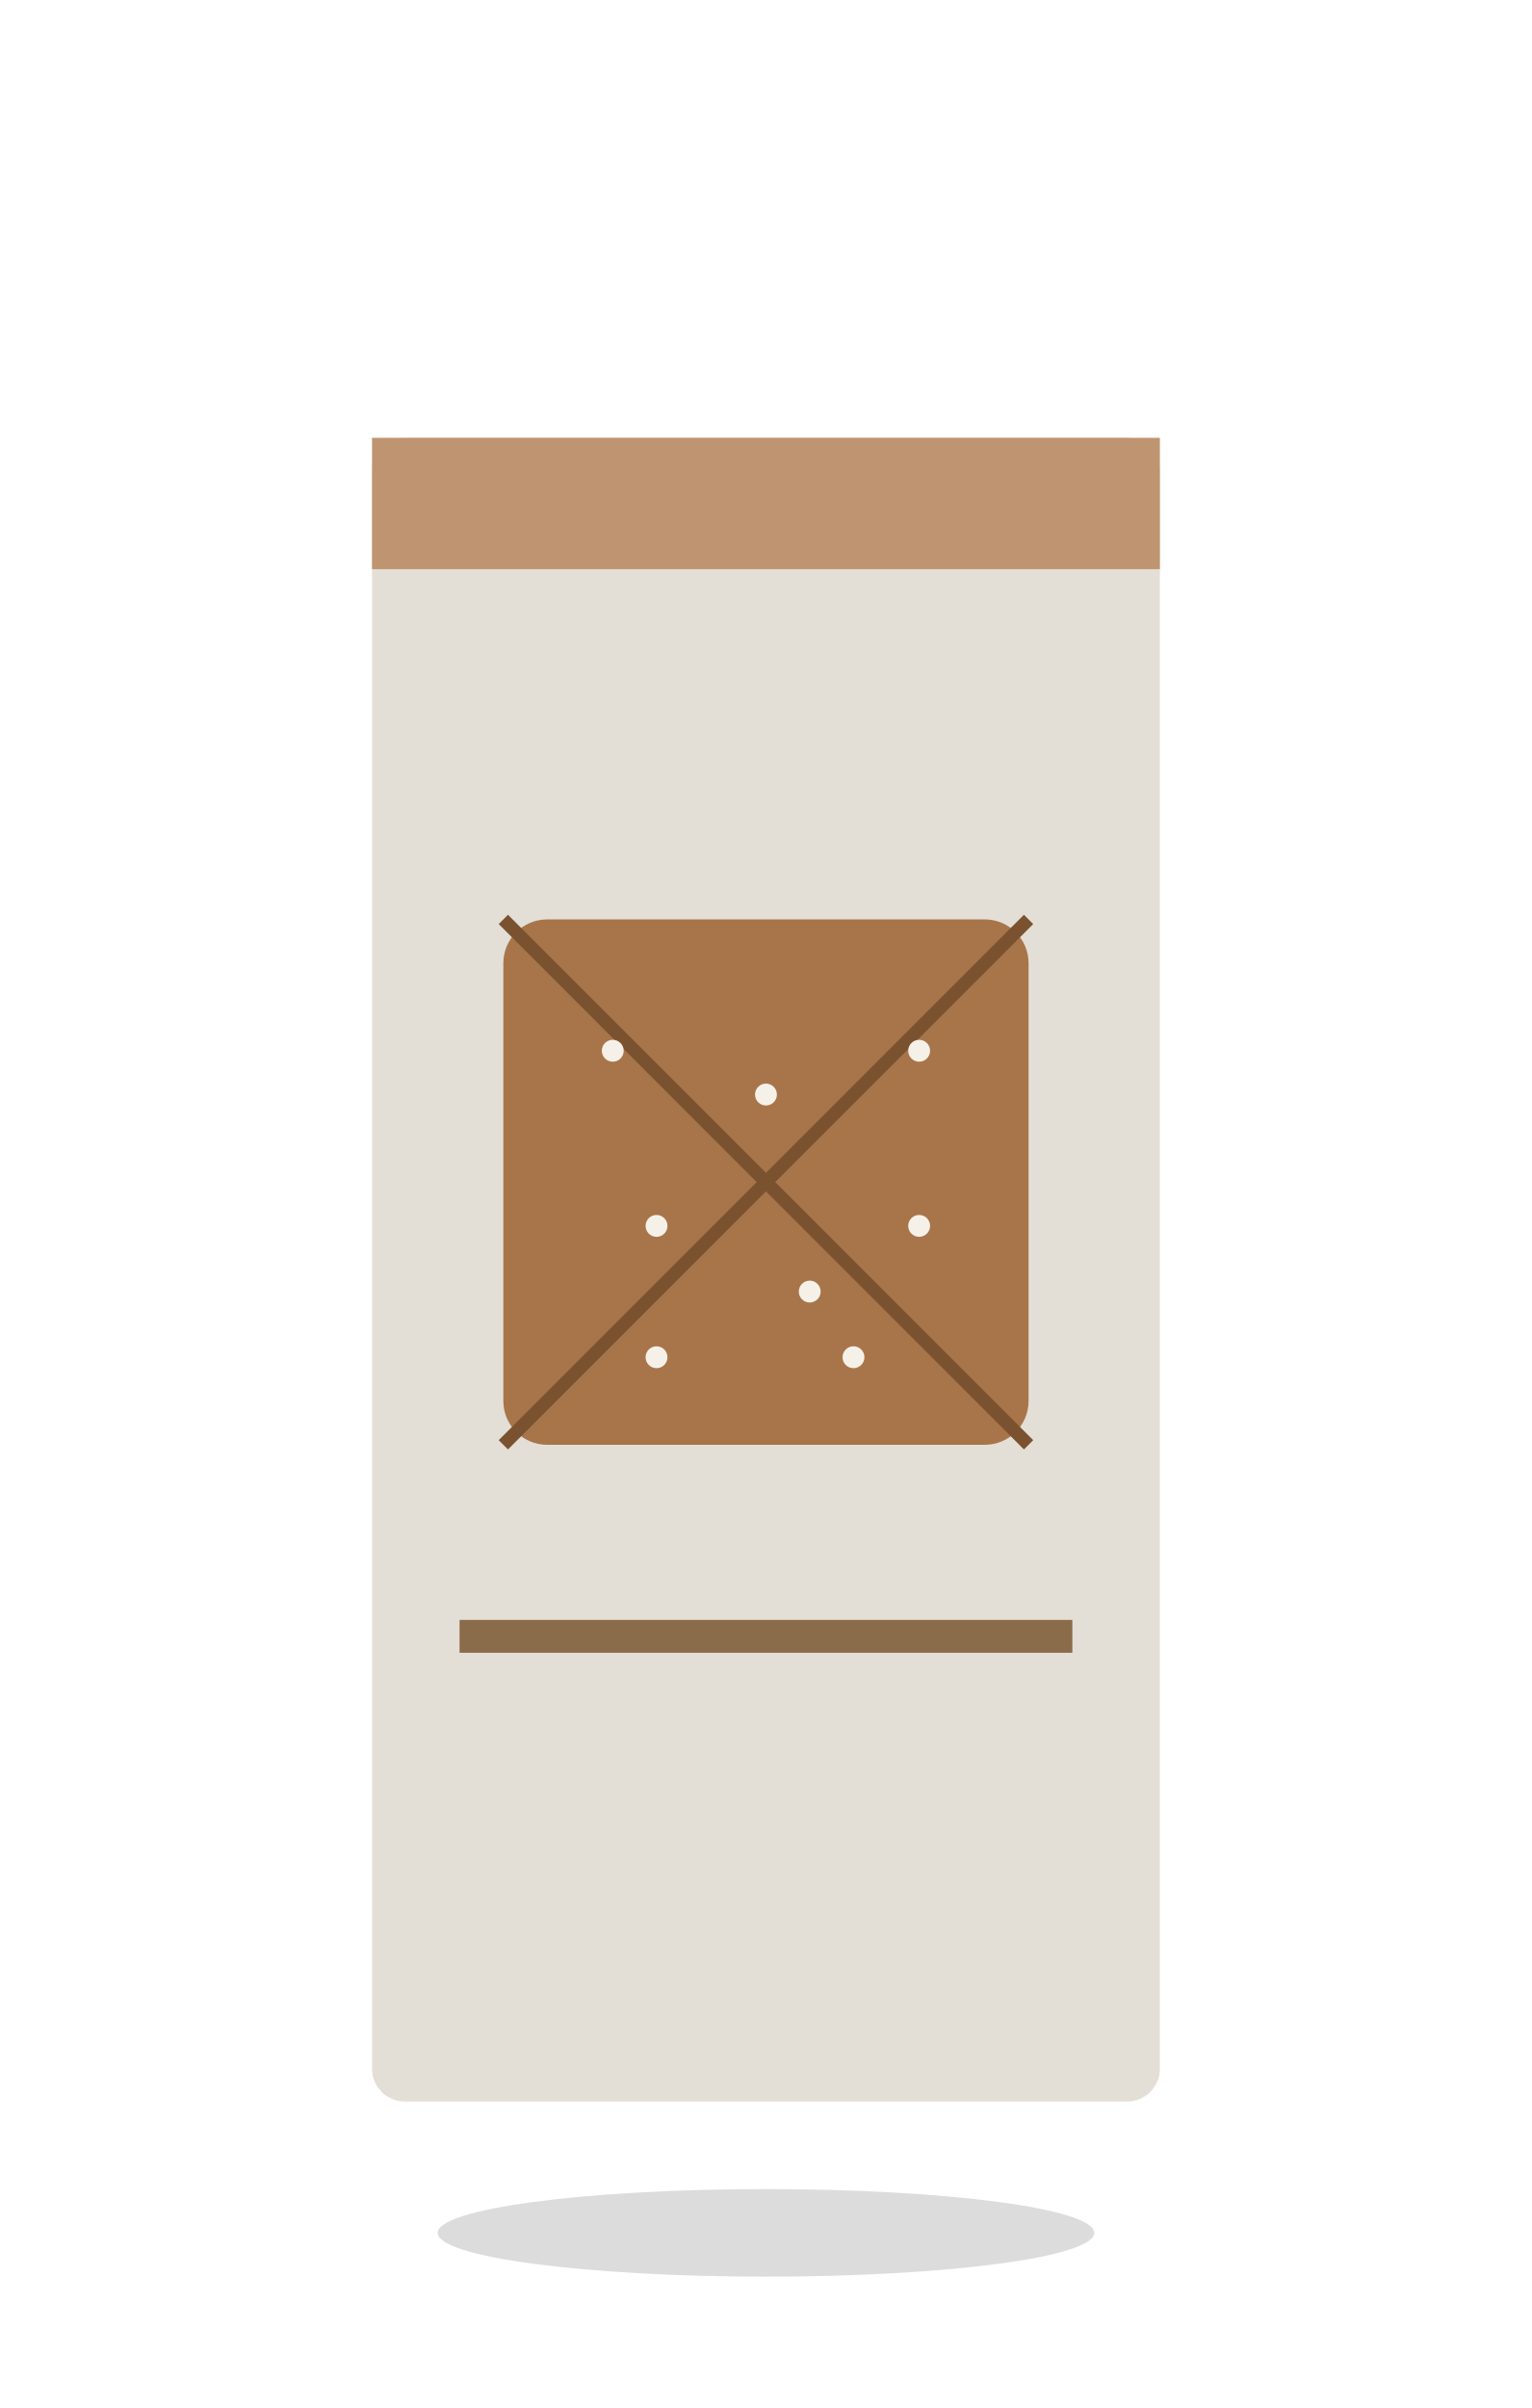
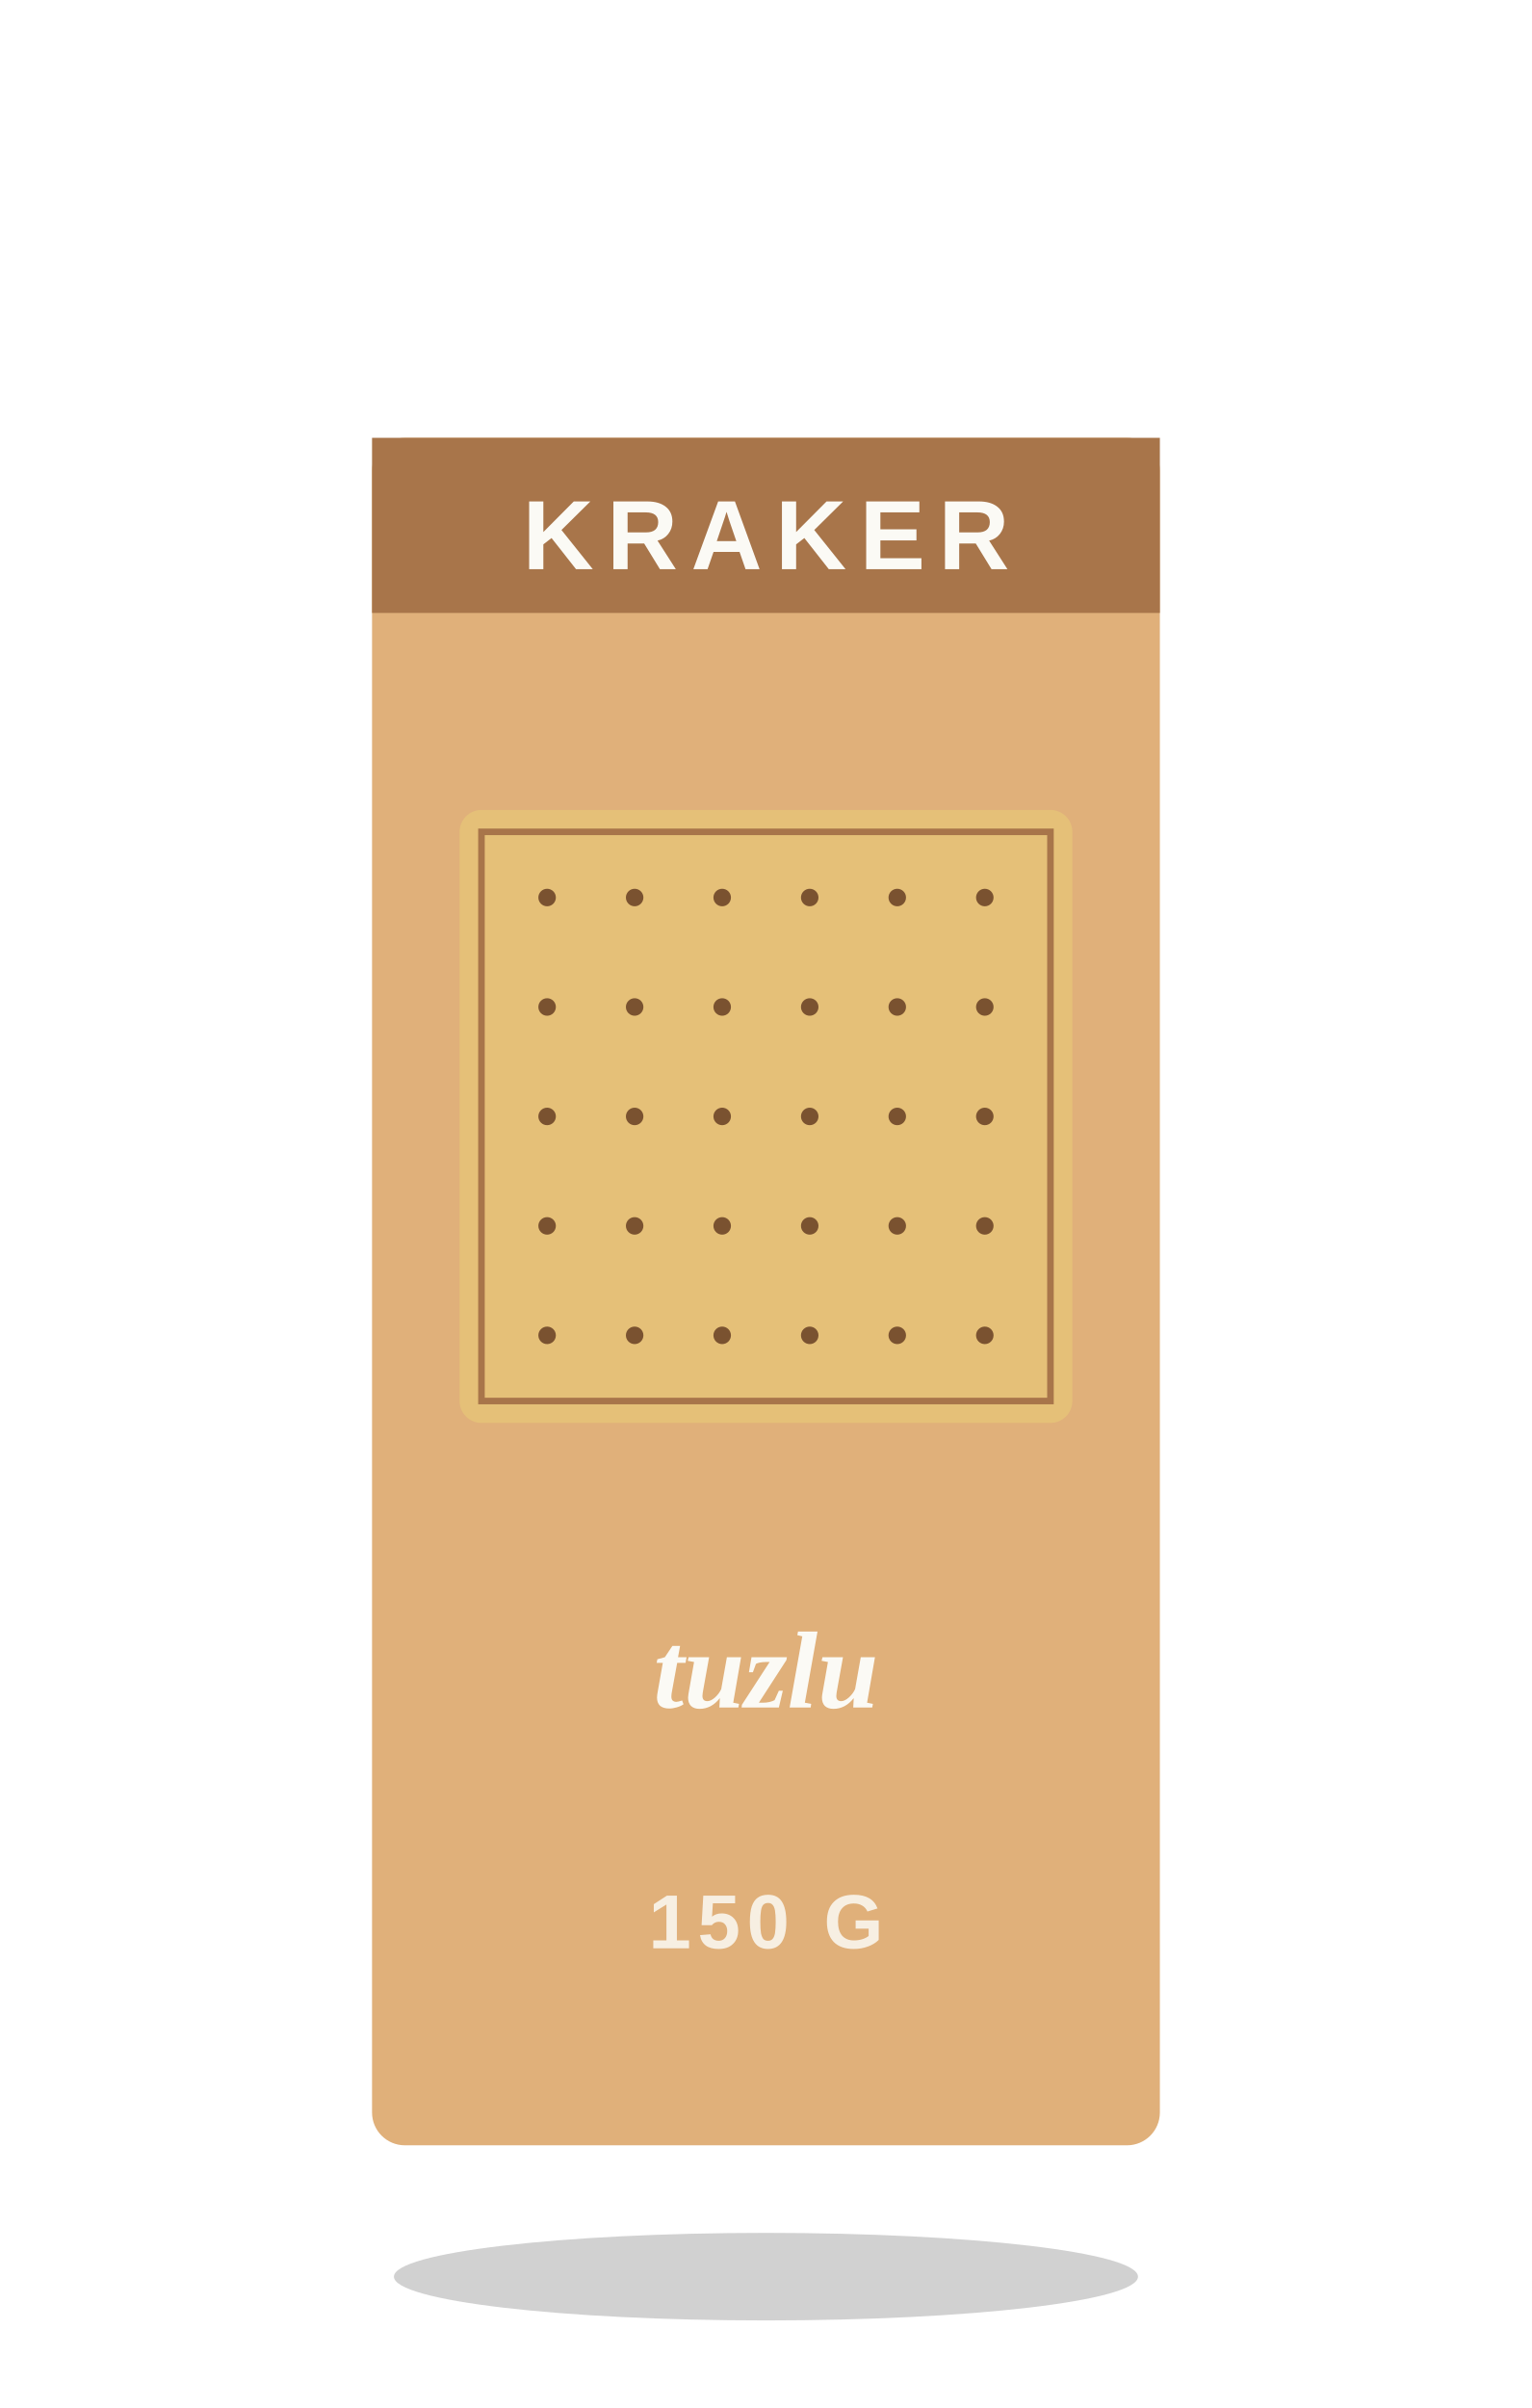
<svg xmlns="http://www.w3.org/2000/svg" viewBox="0 0 140 220">
-   <rect x="34" y="40" width="72" height="152" rx="3" fill="#E3DFD6" />
-   <rect x="34" y="40" width="72" height="12" fill="#BF9470" />
-   <rect x="46" y="84" width="48" height="48" rx="4" fill="#A8754A" />
-   <path d="M46 84 L94 132 M94 84 L46 132" stroke="#7A5230" stroke-width="1.2" />
-   <circle cx="56" cy="96" r="1" fill="#F5F1E8" />
-   <circle cx="70" cy="100" r="1" fill="#F5F1E8" />
-   <circle cx="84" cy="96" r="1" fill="#F5F1E8" />
-   <circle cx="60" cy="112" r="1" fill="#F5F1E8" />
-   <circle cx="74" cy="118" r="1" fill="#F5F1E8" />
-   <circle cx="84" cy="112" r="1" fill="#F5F1E8" />
-   <circle cx="60" cy="124" r="1" fill="#F5F1E8" />
-   <circle cx="78" cy="124" r="1" fill="#F5F1E8" />
-   <rect x="42" y="148" width="56" height="3" fill="#8A6B4A" />
-   <ellipse cx="70" cy="204" rx="30" ry="4" fill="#000000" opacity="0.14" />
+   <ellipse cx="70" cy="208" rx="34" ry="4" fill="#000000" opacity="0.18" />
+   <rect x="34" y="40" width="72" height="156" rx="3" fill="#E0B07A" />
+   <rect x="34" y="40" width="72" height="16" fill="#A8754A" />
+   <text x="70" y="52" text-anchor="middle" font-family="Arial, Helvetica, sans-serif" font-size="9" font-weight="bold" fill="#FBFAF5" letter-spacing="1.2">KRAKER</text>
+   <rect x="42" y="74" width="56" height="56" rx="2" fill="#E5C078" />
+   <rect x="44" y="76" width="52" height="52" fill="none" stroke="#A8754A" stroke-width="0.6" />
+   <circle cx="50" cy="82" r="0.8" fill="#7A5230" />
+   <circle cx="58" cy="82" r="0.8" fill="#7A5230" />
+   <circle cx="66" cy="82" r="0.8" fill="#7A5230" />
+   <circle cx="74" cy="82" r="0.8" fill="#7A5230" />
+   <circle cx="82" cy="82" r="0.8" fill="#7A5230" />
+   <circle cx="90" cy="82" r="0.8" fill="#7A5230" />
+   <circle cx="50" cy="92" r="0.8" fill="#7A5230" />
+   <circle cx="58" cy="92" r="0.8" fill="#7A5230" />
+   <circle cx="66" cy="92" r="0.8" fill="#7A5230" />
+   <circle cx="74" cy="92" r="0.8" fill="#7A5230" />
+   <circle cx="82" cy="92" r="0.8" fill="#7A5230" />
+   <circle cx="90" cy="92" r="0.8" fill="#7A5230" />
+   <circle cx="50" cy="102" r="0.8" fill="#7A5230" />
+   <circle cx="58" cy="102" r="0.8" fill="#7A5230" />
+   <circle cx="66" cy="102" r="0.8" fill="#7A5230" />
+   <circle cx="74" cy="102" r="0.8" fill="#7A5230" />
+   <circle cx="82" cy="102" r="0.8" fill="#7A5230" />
+   <circle cx="90" cy="102" r="0.8" fill="#7A5230" />
+   <circle cx="50" cy="112" r="0.8" fill="#7A5230" />
+   <circle cx="58" cy="112" r="0.8" fill="#7A5230" />
+   <circle cx="66" cy="112" r="0.8" fill="#7A5230" />
+   <circle cx="74" cy="112" r="0.8" fill="#7A5230" />
+   <circle cx="82" cy="112" r="0.8" fill="#7A5230" />
+   <circle cx="90" cy="112" r="0.8" fill="#7A5230" />
+   <circle cx="50" cy="122" r="0.8" fill="#7A5230" />
+   <circle cx="58" cy="122" r="0.8" fill="#7A5230" />
+   <circle cx="66" cy="122" r="0.8" fill="#7A5230" />
+   <circle cx="74" cy="122" r="0.8" fill="#7A5230" />
+   <circle cx="82" cy="122" r="0.8" fill="#7A5230" />
+   <circle cx="90" cy="122" r="0.8" fill="#7A5230" />
+   <text x="70" y="156" text-anchor="middle" font-family="Georgia, 'Times New Roman', serif" font-size="10" font-weight="bold" font-style="italic" fill="#FBFAF5">tuzlu</text>
+   <text x="70" y="178" text-anchor="middle" font-family="Arial, Helvetica, sans-serif" font-size="7" font-weight="bold" fill="#FBFAF5" letter-spacing="0.6" opacity="0.85">150 G</text>
</svg>
